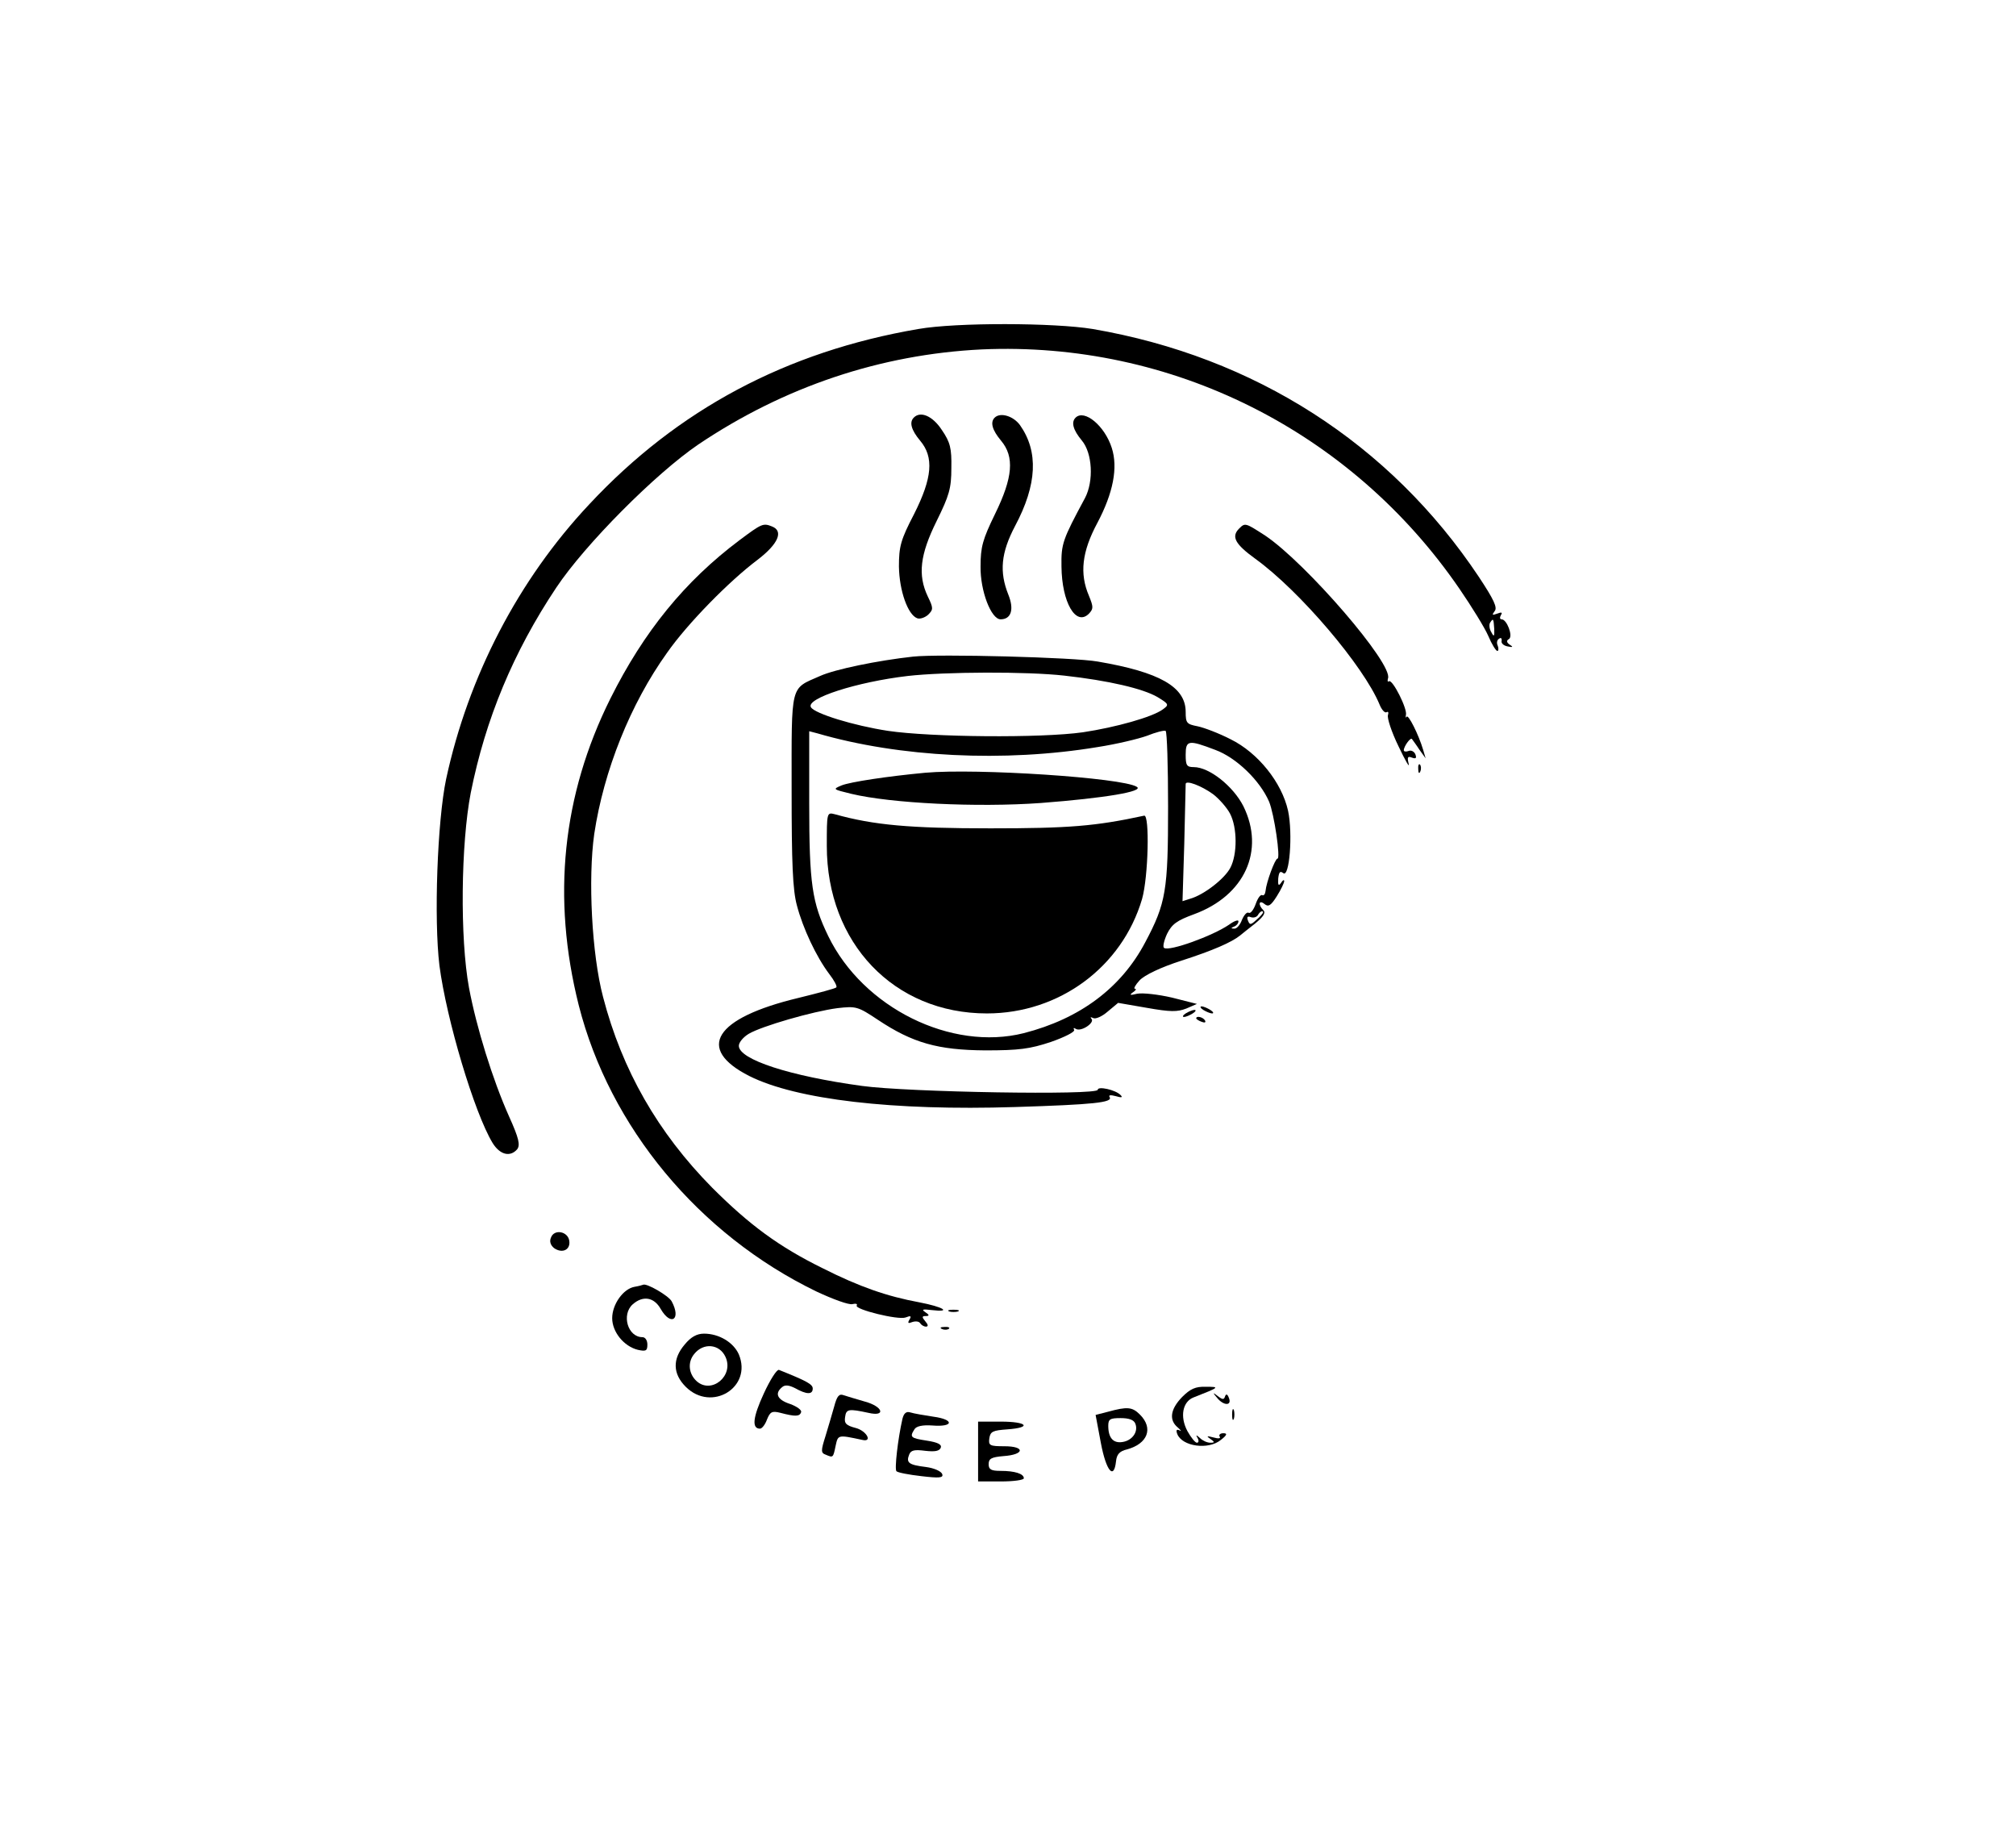
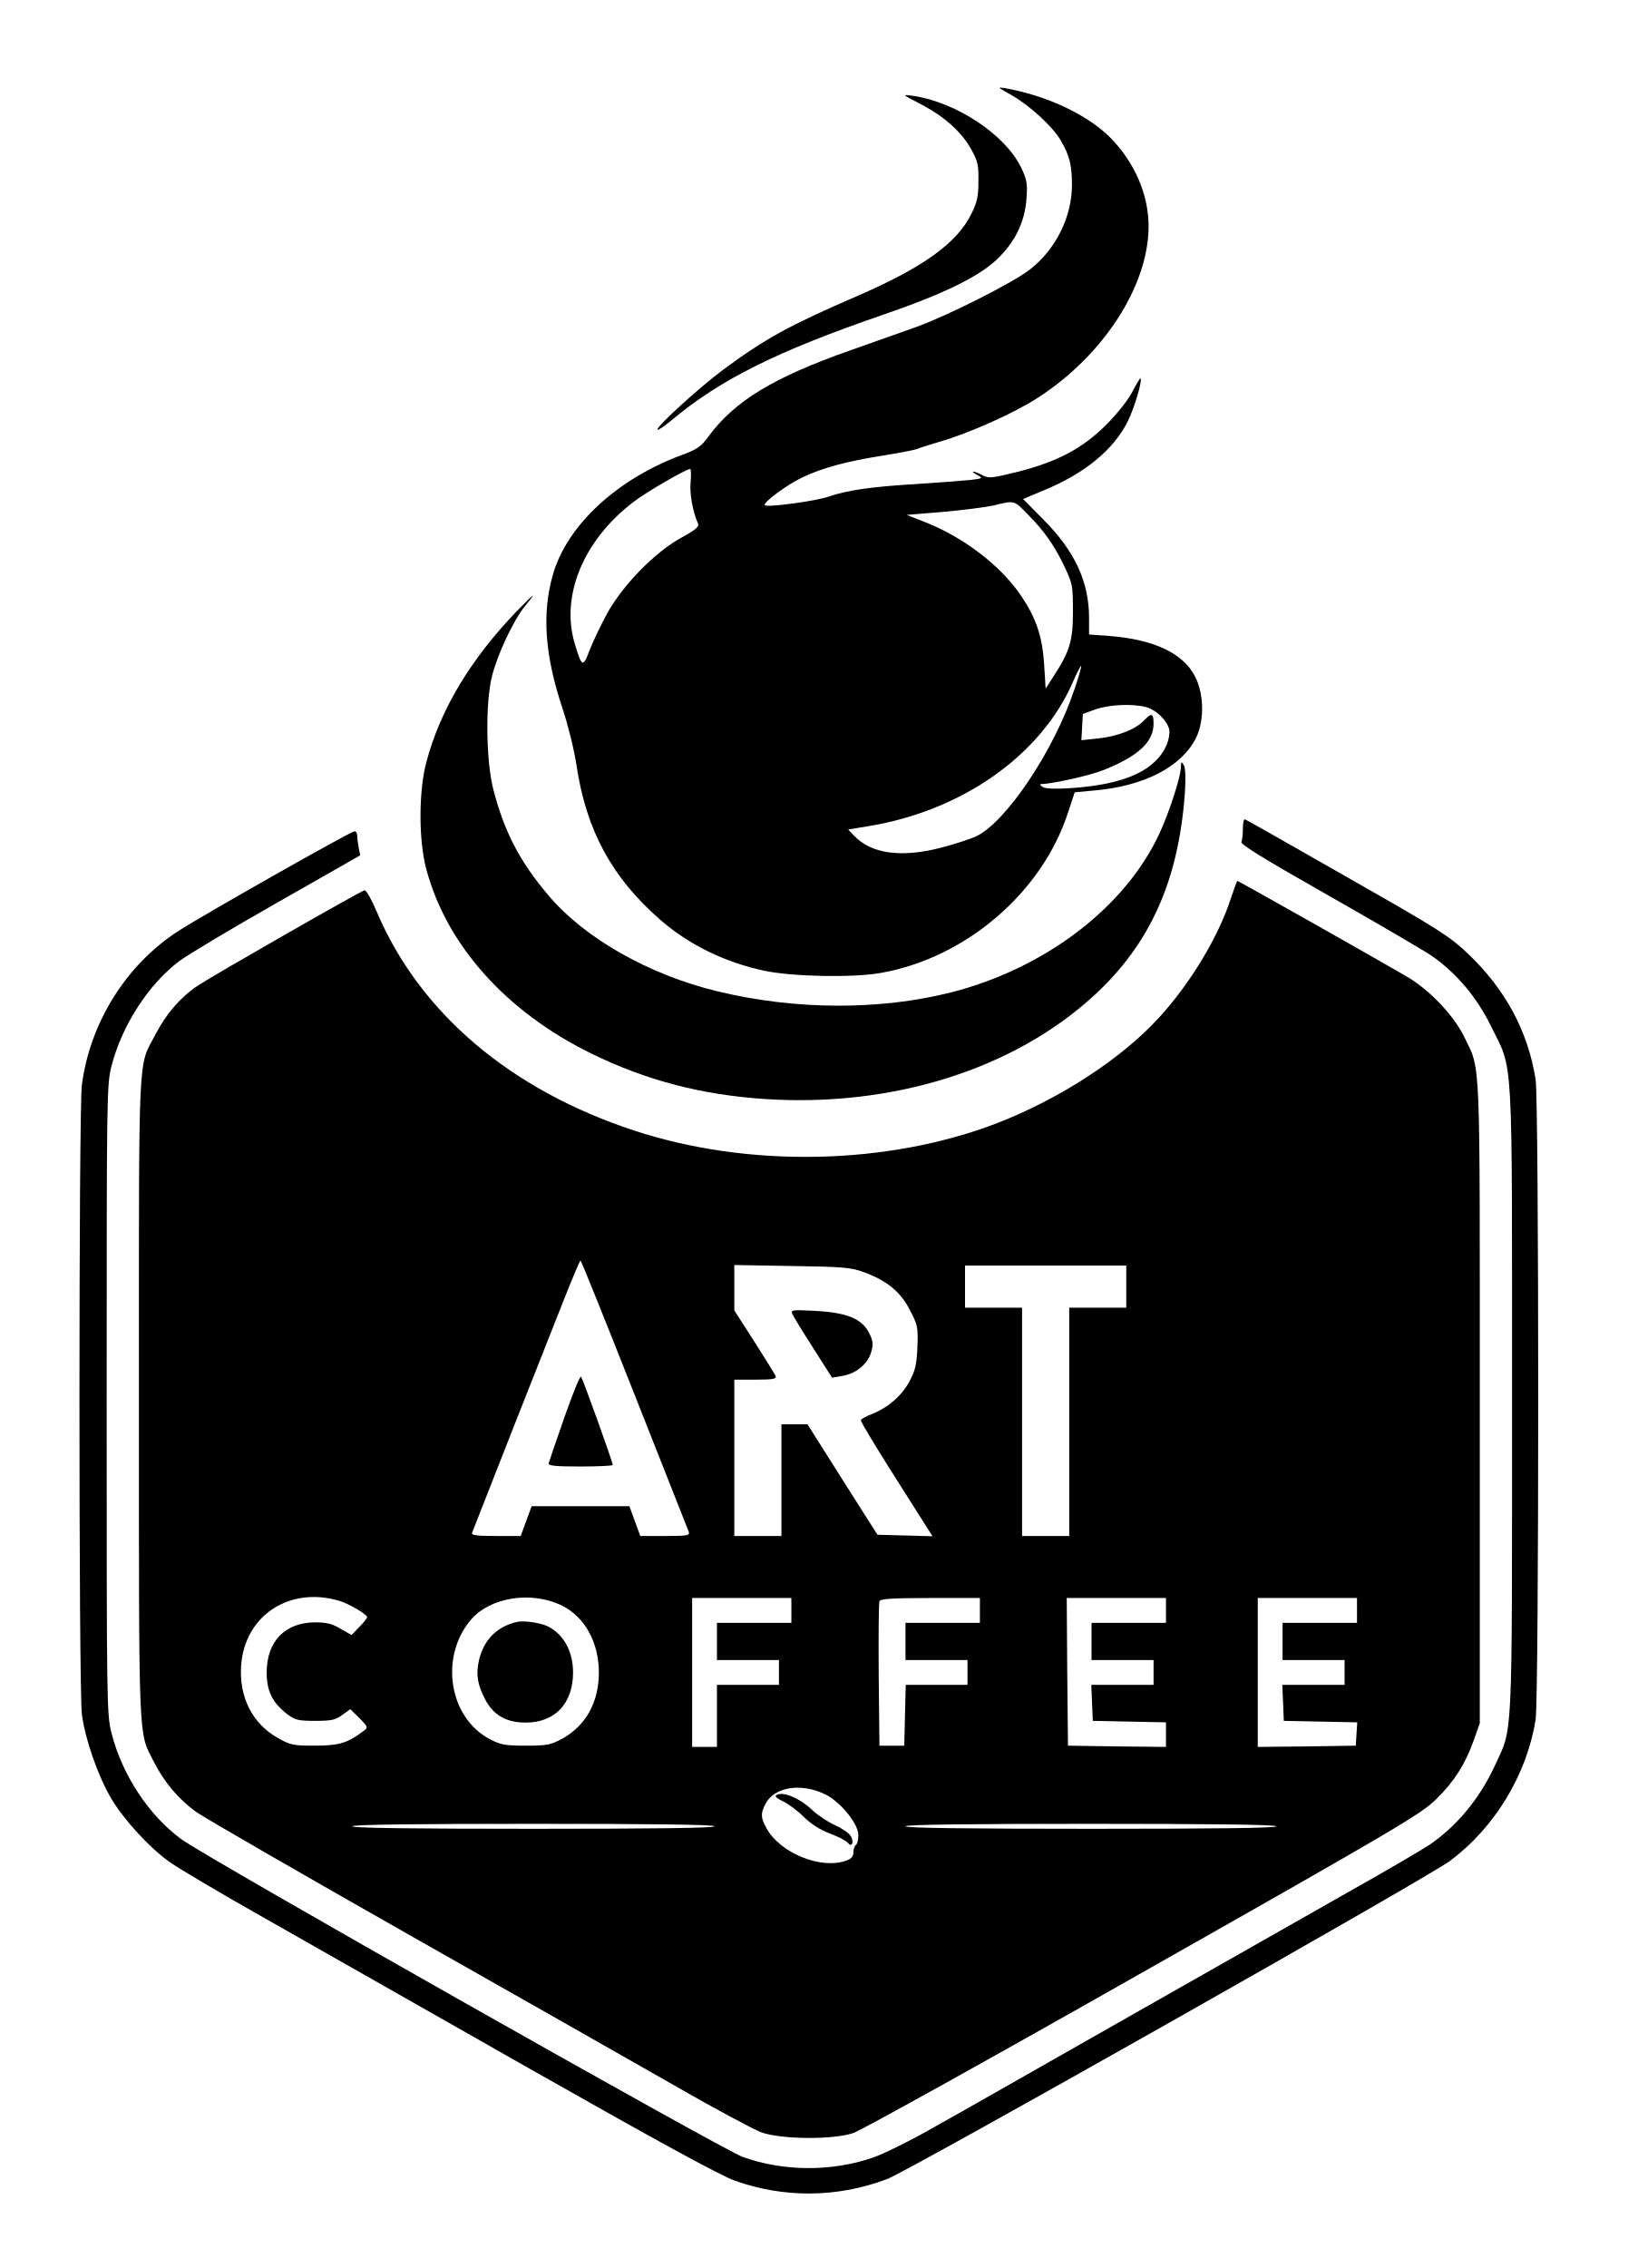
- <svg xmlns="http://www.w3.org/2000/svg" version="1.0" width="573pt" height="520pt" viewBox="0 0 573 520" preserveAspectRatio="xMidYMid meet">
-   <g transform="translate(0,520) scale(0.1,-0.1)" fill="#000000" stroke="none">
-     <path d="M2610 4265 c-375 -64 -684 -229 -935 -498 -202 -215 -344 -489 -407 -781 -25 -119 -35 -398 -19 -530 20 -153 99 -418 151 -504 21 -34 50 -41 70 -18 9 12 5 31 -23 93 -47 105 -93 254 -114 366 -26 141 -23 409 5 554 42 210 121 400 243 583 82 123 282 324 404 407 244 164 518 256 805 270 539 24 1050 -231 1358 -680 35 -51 72 -111 82 -134 10 -24 22 -43 26 -43 3 0 4 7 1 15 -4 8 -2 17 4 20 5 4 8 1 7 -6 -2 -7 6 -14 17 -16 15 -3 17 -2 6 5 -9 6 -10 12 -2 16 12 8 -6 56 -21 56 -5 0 -6 5 -2 12 5 8 2 9 -11 4 -14 -5 -15 -4 -7 7 9 10 -2 33 -45 98 -252 378 -637 625 -1097 704 -109 18 -388 19 -496 0z m1637 -852 c1 -22 -1 -24 -8 -10 -6 9 -7 22 -4 27 9 14 10 13 12 -17z" />
-     <path d="M2597 4013 c-13 -13 -7 -35 18 -65 40 -47 35 -106 -17 -209 -38 -73 -43 -92 -43 -149 1 -68 25 -137 52 -147 8 -3 22 2 31 10 15 15 15 19 -1 52 -29 61 -22 119 25 214 36 73 42 93 42 151 1 56 -3 73 -27 108 -26 40 -61 55 -80 35z" />
-     <path d="M2827 4013 c-13 -13 -7 -35 18 -65 39 -46 34 -105 -17 -209 -35 -72 -41 -93 -41 -149 -1 -69 30 -150 57 -150 30 0 39 28 22 70 -26 65 -21 119 19 195 63 118 67 212 14 287 -19 26 -56 37 -72 21z" />
-     <path d="M3057 4013 c-13 -13 -7 -35 18 -65 30 -36 34 -115 9 -163 -64 -119 -68 -130 -67 -195 1 -102 41 -171 78 -134 13 14 13 19 0 51 -27 63 -20 125 24 207 45 85 59 157 41 213 -20 63 -78 111 -103 86z" />
-     <path d="M2102 3665 c-156 -117 -272 -260 -367 -450 -137 -275 -167 -566 -90 -872 88 -346 341 -651 675 -813 47 -22 93 -39 103 -36 9 2 15 1 12 -4 -7 -11 118 -42 139 -34 15 6 17 4 11 -6 -6 -10 -4 -12 8 -7 9 3 19 2 22 -3 4 -6 11 -10 17 -10 7 0 6 6 -2 15 -10 12 -10 15 1 15 11 0 11 3 -1 11 -12 8 -7 9 18 6 59 -7 33 9 -35 22 -92 17 -170 44 -275 97 -124 61 -208 123 -314 229 -154 156 -256 334 -310 542 -32 121 -43 336 -25 463 27 180 103 370 207 515 58 83 177 204 257 264 59 45 75 82 41 95 -25 10 -29 8 -92 -39z" />
-     <path d="M3522 3698 c-23 -23 -12 -44 46 -86 126 -91 308 -305 353 -414 6 -15 15 -25 20 -22 5 3 6 -1 4 -8 -3 -8 10 -48 30 -89 19 -40 32 -63 29 -50 -5 19 -3 23 9 18 11 -4 14 -2 10 9 -3 8 -12 13 -19 10 -8 -3 -14 -2 -14 2 0 11 19 37 23 32 2 -3 12 -16 21 -30 l18 -25 -7 24 c-13 44 -43 103 -47 94 -3 -4 -3 -2 -2 5 5 17 -38 102 -48 96 -4 -3 -5 1 -3 8 16 40 -233 328 -349 406 -56 36 -57 37 -74 20z" />
-     <path d="M2595 3334 c-100 -11 -222 -36 -264 -55 -86 -38 -81 -18 -81 -323 0 -209 3 -285 15 -329 17 -65 55 -146 92 -195 14 -18 23 -35 20 -38 -2 -3 -51 -16 -108 -30 -238 -57 -293 -144 -139 -222 134 -67 408 -99 755 -88 225 7 278 13 269 28 -4 6 2 7 17 3 17 -5 21 -4 14 3 -14 15 -65 26 -65 15 0 -16 -540 -7 -670 11 -205 28 -350 75 -350 114 0 10 13 25 28 34 37 22 183 64 252 73 53 6 58 5 115 -33 99 -66 171 -86 305 -87 96 0 127 4 187 24 40 14 69 29 66 34 -3 6 -1 7 5 3 15 -9 55 18 44 29 -4 5 -2 5 5 2 6 -4 25 4 41 18 l30 25 81 -14 c68 -12 87 -12 113 -2 l30 13 -71 18 c-39 9 -83 14 -99 11 -20 -5 -23 -4 -12 4 8 5 11 10 6 10 -5 0 1 11 13 24 14 15 60 37 119 56 90 29 142 52 166 71 6 5 26 21 44 35 23 19 30 30 23 37 -16 16 -13 31 3 18 11 -9 18 -5 35 22 12 19 21 38 21 43 0 5 -4 3 -9 -5 -7 -10 -9 -7 -8 12 2 18 5 23 14 16 18 -16 28 112 14 177 -18 81 -86 165 -163 203 -33 17 -75 33 -94 37 -31 6 -34 9 -34 41 0 71 -74 113 -250 143 -66 12 -451 22 -525 14z m430 -54 c126 -14 224 -37 265 -61 33 -20 33 -22 15 -35 -30 -22 -134 -51 -227 -65 -120 -17 -432 -14 -554 4 -98 15 -208 49 -219 67 -16 25 130 72 275 89 106 12 339 13 445 1z m295 -373 c0 -238 -6 -274 -65 -385 -68 -129 -185 -217 -345 -258 -206 -52 -457 72 -556 276 -46 95 -54 148 -54 377 l0 205 23 -6 c233 -68 532 -83 797 -39 52 8 115 23 140 32 25 10 48 16 53 14 4 -2 7 -100 7 -216z m134 162 c60 -22 127 -87 153 -147 15 -36 33 -162 24 -162 -7 0 -32 -68 -34 -92 -1 -9 -5 -14 -9 -12 -5 3 -13 -8 -19 -25 -6 -17 -15 -28 -20 -25 -5 3 -13 -6 -19 -20 -5 -14 -15 -26 -22 -25 -10 0 -10 2 0 6 6 2 12 9 12 15 0 5 -12 1 -27 -10 -47 -32 -169 -76 -184 -66 -5 2 -1 20 8 40 14 28 28 38 77 56 144 53 202 181 140 307 -29 57 -97 111 -141 111 -20 0 -23 5 -23 35 0 42 8 43 84 14z m-6 -126 c17 -13 39 -38 48 -55 21 -40 21 -116 1 -154 -16 -31 -75 -77 -114 -88 l-22 -7 5 163 c2 90 4 166 4 170 0 12 45 -5 78 -29z m142 -336 c0 -2 -8 -12 -19 -21 -16 -15 -19 -15 -24 -2 -4 10 -1 13 7 10 8 -3 17 -1 21 5 6 11 15 15 15 8z" />
-     <path d="M2630 3004 c-107 -10 -213 -26 -238 -36 -26 -11 -25 -11 28 -24 113 -27 357 -39 538 -26 183 14 295 33 273 46 -41 26 -455 53 -601 40z" />
-     <path d="M2350 2796 c0 -276 191 -476 455 -476 206 0 384 132 441 325 18 63 22 241 6 237 -139 -30 -214 -36 -437 -36 -228 0 -331 9 -442 40 -23 6 -23 5 -23 -90z" />
-     <path d="M4031 3014 c0 -11 3 -14 6 -6 3 7 2 16 -1 19 -3 4 -6 -2 -5 -13z" />
-     <path d="M3420 2330 c8 -5 20 -10 25 -10 6 0 3 5 -5 10 -8 5 -19 10 -25 10 -5 0 -3 -5 5 -10z" />
-     <path d="M3370 2320 c-8 -5 -10 -10 -5 -10 6 0 17 5 25 10 8 5 11 10 5 10 -5 0 -17 -5 -25 -10z" />
-     <path d="M3400 2306 c0 -2 7 -7 16 -10 8 -3 12 -2 9 4 -6 10 -25 14 -25 6z" />
-     <path d="M1566 1683 c-5 -11 -1 -22 9 -30 23 -16 47 -5 43 21 -4 27 -43 34 -52 9z" />
-     <path d="M1803 1543 c-32 -6 -63 -50 -63 -89 0 -39 33 -80 73 -90 23 -5 27 -3 27 15 0 12 -6 21 -14 21 -42 0 -60 64 -28 93 29 26 61 21 80 -13 29 -50 59 -30 31 22 -9 16 -71 52 -81 47 -2 -1 -13 -4 -25 -6z" />
-     <path d="M2698 1473 c6 -2 18 -2 25 0 6 3 1 5 -13 5 -14 0 -19 -2 -12 -5z" />
-     <path d="M2678 1423 c7 -3 16 -2 19 1 4 3 -2 6 -13 5 -11 0 -14 -3 -6 -6z" />
-     <path d="M1946 1379 c-35 -41 -34 -83 3 -120 73 -73 190 -2 151 92 -15 34 -56 59 -99 59 -20 0 -37 -9 -55 -31z m116 -35 c25 -54 -40 -107 -82 -69 -23 21 -26 54 -7 77 26 33 72 29 89 -8z" />
-     <path d="M2171 1240 c-31 -67 -35 -100 -11 -100 6 0 15 12 20 26 9 22 14 25 38 19 42 -11 55 -11 59 2 2 6 -12 16 -31 23 -37 12 -45 30 -23 48 8 7 19 6 37 -3 32 -18 50 -19 50 -1 0 12 -16 21 -96 53 -6 2 -25 -28 -43 -67z" />
-     <path d="M3360 1230 c-34 -35 -38 -66 -12 -87 9 -8 11 -12 5 -8 -9 4 -11 1 -7 -10 14 -36 89 -46 124 -17 18 14 19 19 7 19 -9 0 -14 -5 -10 -10 3 -5 -4 -6 -18 -2 -19 5 -21 4 -9 -4 13 -9 13 -11 0 -11 -9 0 -22 6 -29 13 -11 10 -13 10 -7 0 4 -7 3 -13 -2 -13 -5 0 -17 15 -27 33 -22 41 -14 84 18 96 74 29 75 30 34 30 -29 1 -44 -6 -67 -29z" />
-     <path d="M2371 1203 c-6 -21 -17 -59 -25 -85 -13 -41 -13 -47 1 -52 21 -9 21 -9 28 25 7 32 6 32 76 17 30 -7 12 26 -19 34 -27 7 -33 13 -30 31 3 23 10 24 66 12 51 -12 42 18 -10 32 -24 7 -51 15 -60 18 -13 5 -19 -2 -27 -32z" />
-     <path d="M3459 1228 c18 -23 43 -24 34 -1 -4 11 -8 13 -11 5 -3 -10 -7 -10 -20 0 -15 12 -16 11 -3 -4z" />
-     <path d="M3149 1188 l-35 -9 15 -80 c15 -79 37 -106 43 -52 2 20 10 29 31 34 59 16 76 60 37 99 -22 22 -36 23 -91 8z m78 -34 c9 -23 -9 -48 -37 -52 -26 -4 -40 12 -40 46 0 19 5 22 35 22 24 0 38 -5 42 -16z" />
-     <path d="M3502 1180 c0 -14 2 -19 5 -12 2 6 2 18 0 25 -3 6 -5 1 -5 -13z" />
-     <path d="M2565 1168 c-13 -57 -23 -144 -17 -149 4 -4 36 -10 71 -14 51 -6 63 -5 59 6 -3 8 -23 17 -46 20 -49 6 -57 12 -48 35 5 13 15 15 46 11 27 -3 40 -1 44 9 3 9 -8 15 -40 20 -46 7 -49 10 -35 32 5 9 23 13 51 11 61 -5 63 17 3 25 -26 4 -56 9 -65 12 -12 4 -19 -2 -23 -18z" />
-     <path d="M2780 1075 l0 -85 65 0 c36 0 65 4 65 9 0 13 -26 21 -66 21 -27 0 -34 4 -34 19 0 16 8 20 42 23 60 4 63 28 3 28 -42 0 -46 2 -43 23 3 19 10 22 51 25 71 5 57 22 -18 22 l-65 0 0 -85z" />
+ <svg xmlns="http://www.w3.org/2000/svg" version="1.0" width="660pt" height="914pt" viewBox="0 0 660 914" preserveAspectRatio="xMidYMid meet">
+   <g transform="translate(0,914) scale(0.1,-0.1)" fill="#000000" stroke="none">
+     <path d="M4075 8758 c73 -41 168 -127 201 -184 35 -60 45 -99 45 -179 0 -128 -64 -258 -168 -340 -65 -52 -334 -188 -463 -234 -47 -17 -164 -58 -260 -92 -313 -110 -469 -205 -575 -349 -28 -39 -46 -51 -97 -70 -268 -97 -473 -286 -530 -488 -44 -157 -32 -325 41 -542 21 -63 46 -164 55 -225 39 -261 143 -453 339 -623 115 -100 259 -170 417 -204 115 -24 355 -29 470 -9 342 60 650 323 755 646 l27 82 75 7 c205 17 357 96 415 214 34 71 31 181 -7 250 -49 91 -166 145 -342 159 l-83 6 0 66 c0 146 -57 270 -185 398 l-81 82 86 36 c162 67 278 162 335 275 28 56 61 167 52 176 -1 1 -16 -23 -32 -54 -17 -33 -61 -89 -105 -133 -96 -96 -196 -149 -356 -190 -106 -26 -118 -28 -144 -14 -36 19 -54 19 -21 1 24 -13 23 -14 -25 -20 -27 -3 -121 -10 -210 -16 -189 -11 -286 -25 -363 -51 -49 -18 -249 -45 -258 -35 -10 9 88 82 151 112 83 39 178 65 331 89 61 10 119 21 130 25 11 5 53 18 93 30 119 34 302 116 397 178 264 171 444 450 445 689 0 129 -56 259 -156 360 -93 92 -255 168 -424 198 -31 5 -29 3 25 -27z m-1291 -1560 c-5 -47 8 -118 30 -169 5 -11 -11 -25 -66 -55 -106 -57 -238 -192 -301 -307 -26 -48 -58 -115 -71 -149 -26 -70 -31 -67 -60 31 -56 191 36 414 236 567 51 40 212 133 230 134 4 0 4 -24 2 -52z m1361 -133 c67 -68 107 -126 148 -213 30 -63 32 -74 32 -177 0 -119 -13 -161 -81 -265 l-29 -45 -6 95 c-7 116 -33 191 -95 282 -82 120 -231 234 -388 295 l-71 28 146 12 c79 7 172 19 204 26 86 21 82 22 140 -38z m186 -703 c-82 -246 -274 -533 -395 -592 -24 -11 -88 -32 -142 -46 -161 -42 -283 -25 -352 49 l-23 24 78 13 c379 61 699 285 828 582 16 37 31 66 33 64 2 -2 -10 -45 -27 -94z m290 -72 c40 -11 83 -53 92 -89 3 -13 -1 -40 -9 -60 -44 -105 -167 -162 -385 -177 -64 -4 -102 -3 -115 4 -10 6 -14 12 -8 12 47 1 199 35 253 57 140 56 201 113 201 187 0 42 -8 45 -39 12 -33 -35 -107 -64 -185 -72 l-67 -7 3 53 3 53 50 18 c56 20 152 24 206 9z" />
+     <path d="M3710 8721 c95 -49 167 -113 205 -183 26 -46 30 -63 29 -128 0 -62 -5 -85 -29 -133 -59 -118 -194 -215 -462 -331 -272 -118 -366 -169 -538 -296 -93 -69 -265 -225 -265 -241 0 -6 26 12 59 39 195 163 425 277 846 422 246 84 389 154 464 225 74 71 113 152 119 248 4 58 1 75 -23 124 -65 132 -262 262 -436 287 -44 6 -44 6 31 -33z" />
+     <path d="M2084 6678 c-186 -193 -309 -397 -365 -608 -32 -118 -32 -319 0 -435 82 -305 322 -573 665 -741 221 -108 443 -166 699 -183 515 -34 1004 120 1328 418 225 207 339 461 365 812 4 64 3 103 -4 115 -10 17 -11 16 -12 -8 0 -38 -46 -179 -85 -264 -137 -299 -461 -546 -840 -643 -288 -73 -629 -72 -943 4 -274 66 -534 213 -679 384 -117 137 -180 258 -224 428 -30 115 -33 349 -6 457 22 89 87 227 133 283 19 23 34 43 32 43 -2 0 -31 -28 -64 -62z" />
+     <path d="M5010 5802 c0 -22 -2 -47 -6 -55 -4 -10 92 -69 353 -217 197 -112 386 -222 420 -246 97 -69 177 -165 233 -279 91 -186 85 -71 85 -1505 0 -1411 4 -1316 -70 -1477 -61 -132 -154 -244 -265 -319 -25 -17 -184 -110 -355 -206 -170 -97 -573 -325 -895 -508 -322 -183 -659 -375 -751 -426 -91 -52 -199 -105 -240 -119 -168 -58 -363 -56 -526 3 -88 33 -2155 1202 -2262 1280 -130 95 -238 258 -281 426 -20 77 -20 108 -20 1346 0 1238 0 1269 20 1346 42 162 149 328 273 421 30 23 207 129 392 234 l337 192 -6 30 c-3 16 -6 38 -6 48 0 11 -5 19 -11 19 -14 0 -610 -337 -710 -402 -210 -135 -356 -369 -389 -620 -13 -103 -13 -2429 0 -2536 13 -101 65 -250 119 -341 50 -84 155 -199 235 -255 33 -24 207 -127 386 -228 179 -102 659 -374 1067 -606 513 -291 768 -430 825 -450 199 -71 413 -69 613 6 85 31 2176 1213 2269 1282 181 134 311 349 346 570 14 89 14 2491 0 2580 -31 195 -122 363 -272 506 -77 73 -117 98 -488 309 -222 127 -407 232 -412 233 -4 2 -8 -14 -8 -36z" />
+     <path d="M4961 5518 c-49 -152 -163 -342 -290 -480 -151 -165 -399 -326 -651 -424 -442 -170 -1002 -182 -1464 -30 -499 164 -864 474 -1037 881 -21 50 -43 89 -50 87 -19 -5 -610 -343 -670 -383 -71 -47 -129 -114 -173 -199 -71 -135 -66 -34 -66 -1465 0 -1413 -3 -1340 59 -1463 43 -85 102 -154 173 -205 35 -24 419 -246 853 -492 435 -246 920 -522 1078 -612 158 -91 314 -174 345 -186 79 -29 290 -31 372 -3 30 10 557 302 1170 650 1032 584 1119 636 1180 696 72 71 116 139 152 240 l23 65 0 1295 c0 1418 4 1333 -61 1468 -42 88 -139 190 -229 244 -100 59 -683 388 -687 388 -2 0 -14 -33 -27 -72z m-2404 -1996 c117 -295 215 -545 219 -554 6 -16 -3 -18 -94 -18 l-101 0 -22 60 -22 60 -197 0 -197 0 -22 -60 -22 -60 -101 0 c-76 0 -99 3 -95 13 16 42 300 764 360 914 40 101 74 183 77 183 3 0 100 -242 217 -538z m926 491 c94 -35 147 -79 185 -153 32 -61 33 -70 30 -150 -3 -71 -9 -94 -33 -139 -32 -58 -87 -105 -154 -131 -21 -8 -40 -19 -41 -23 -2 -5 63 -112 143 -238 l146 -230 -111 3 -111 3 -141 222 -141 223 -52 0 -53 0 0 -225 0 -225 -95 0 -95 0 0 315 0 315 86 0 c69 0 85 3 81 14 -3 7 -42 70 -86 139 l-81 126 0 91 0 92 233 -4 c208 -3 238 -6 290 -25z m1057 -58 l0 -85 -115 0 -115 0 0 -460 0 -460 -95 0 -95 0 0 460 0 460 -115 0 -115 0 0 85 0 85 325 0 325 0 0 -85z m-3170 -1267 c38 -12 110 -54 110 -65 0 -4 -14 -22 -32 -40 l-31 -32 -44 25 c-33 20 -57 26 -102 26 -122 0 -196 -77 -196 -202 0 -75 23 -122 83 -168 32 -24 44 -27 113 -27 66 0 82 4 109 24 l32 23 37 -36 c35 -36 36 -37 16 -52 -63 -48 -98 -59 -195 -59 -88 0 -99 2 -150 31 -103 58 -157 165 -148 293 15 202 197 320 398 259z m896 -19 c92 -46 148 -149 148 -269 0 -120 -52 -213 -146 -266 -48 -26 -62 -29 -148 -29 -83 0 -101 3 -145 26 -165 86 -204 330 -78 480 78 93 246 119 369 58z m924 -19 l0 -50 -150 0 -150 0 0 -75 0 -75 125 0 125 0 0 -50 0 -50 -125 0 -125 0 0 -125 0 -125 -50 0 -50 0 0 300 0 300 200 0 200 0 0 -50z m760 0 l0 -50 -150 0 -150 0 0 -75 0 -75 125 0 125 0 0 -50 0 -50 -125 0 -124 0 -3 -122 -3 -123 -50 0 -50 0 -3 285 c-1 157 0 290 3 297 3 10 53 13 205 13 l200 0 0 -50z m750 0 l0 -50 -150 0 -150 0 0 -75 0 -75 125 0 125 0 0 -50 0 -50 -125 0 -126 0 3 -72 3 -73 148 -3 147 -3 0 -49 0 -50 -197 2 -198 3 -3 298 -2 297 200 0 200 0 0 -50z m770 0 l0 -50 -150 0 -150 0 0 -75 0 -75 125 0 125 0 0 -50 0 -50 -125 0 -126 0 3 -72 3 -73 148 -3 148 -3 -3 -47 -3 -47 -197 -3 -198 -2 0 300 0 300 200 0 200 0 0 -50z m-2144 -741 c61 -29 134 -119 134 -164 0 -19 -4 -37 -10 -40 -5 -3 -10 -17 -10 -30 0 -17 -8 -26 -31 -34 -100 -35 -263 31 -318 129 -25 45 -26 61 -5 101 35 68 144 85 240 38z m-446 -129 c0 -7 -250 -10 -730 -10 -480 0 -730 3 -730 10 0 7 250 10 730 10 480 0 730 -3 730 -10z m2265 0 c4 -7 -247 -10 -744 -10 -494 0 -751 3 -751 10 0 7 255 10 744 10 486 0 747 -3 751 -10z" />
+     <path d="M2275 3428 c-33 -94 -61 -177 -63 -184 -3 -11 22 -14 127 -14 72 0 131 3 131 6 0 12 -121 349 -128 356 -4 4 -34 -70 -67 -164z" />
+     <path d="M3193 3847 c3 -9 41 -71 84 -138 l77 -121 40 7 c55 8 103 47 117 94 10 33 9 45 -7 78 -29 58 -88 83 -215 90 -91 5 -102 4 -96 -10z" />
+     <path d="M2085 2604 c-83 -19 -136 -73 -155 -158 -12 -55 -5 -97 27 -157 33 -62 85 -91 162 -91 118 0 191 77 191 202 0 84 -37 152 -100 185 -29 15 -97 25 -125 19z" />
+     <path d="M3127 1903 c-4 -3 10 -14 31 -23 20 -10 57 -37 82 -62 29 -29 66 -52 105 -67 33 -12 65 -29 72 -37 16 -21 27 0 13 26 -6 11 -34 31 -63 44 -29 13 -70 40 -92 61 -55 52 -127 80 -148 58z" />
  </g>
</svg>
